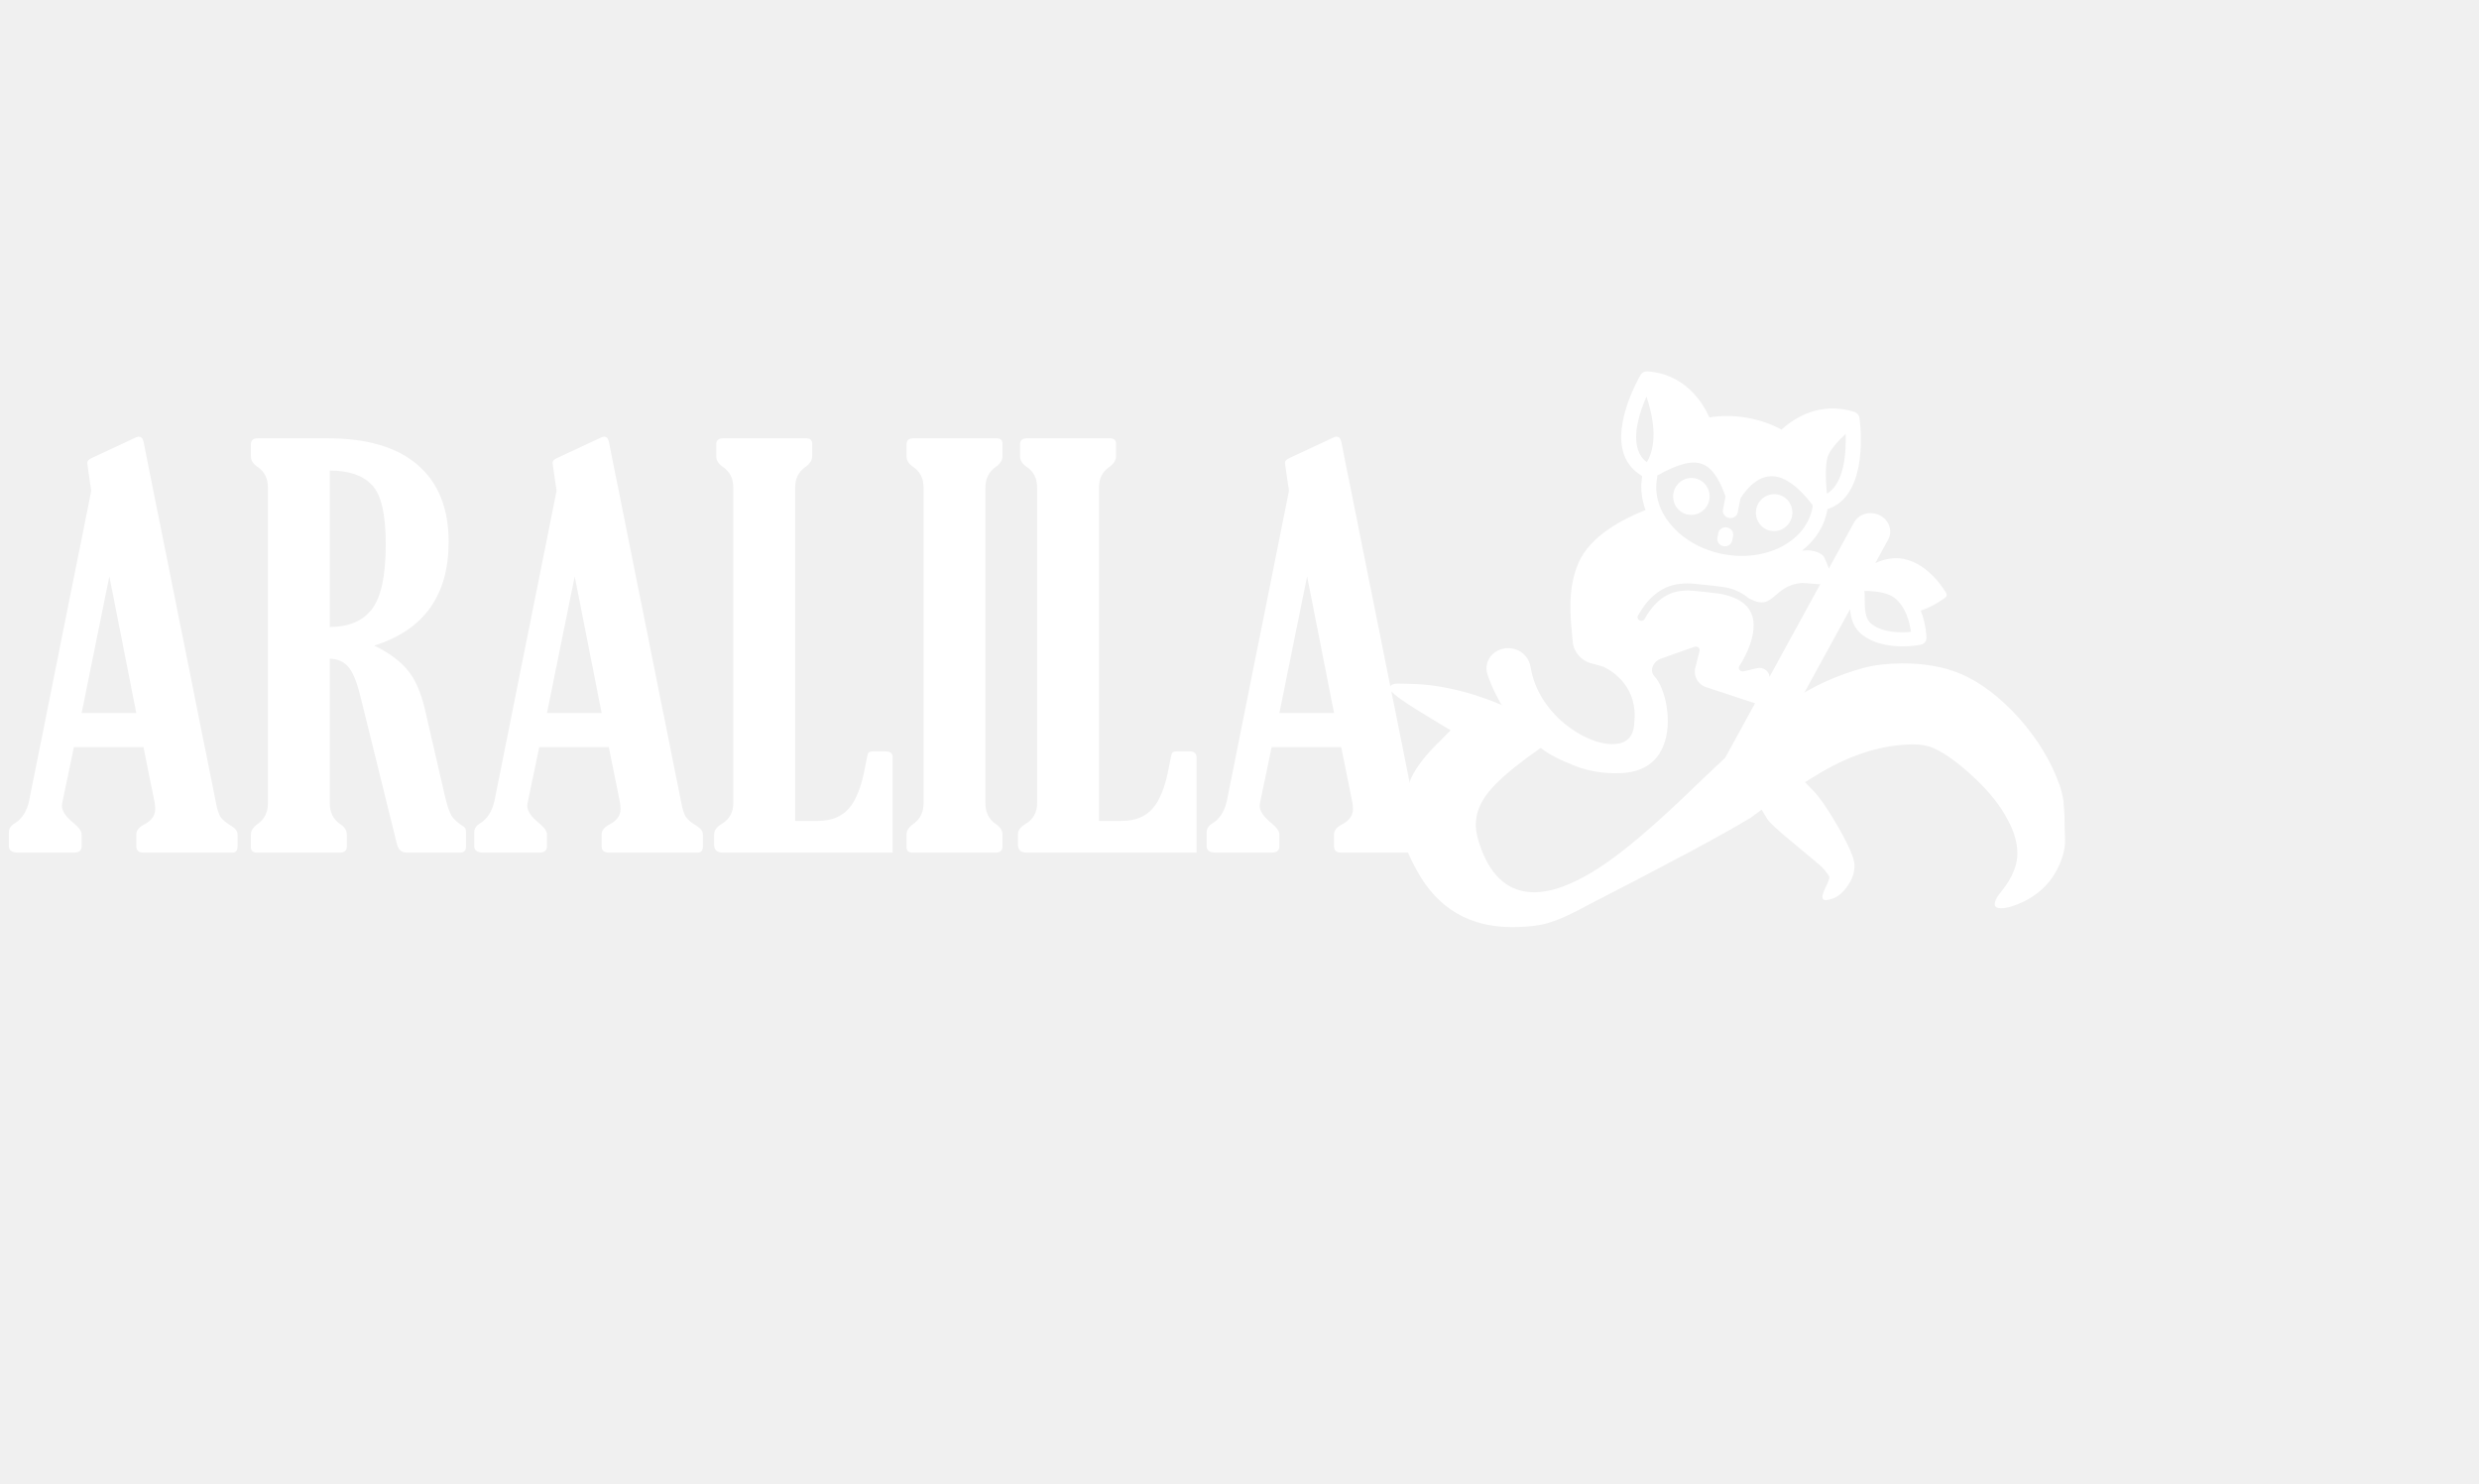
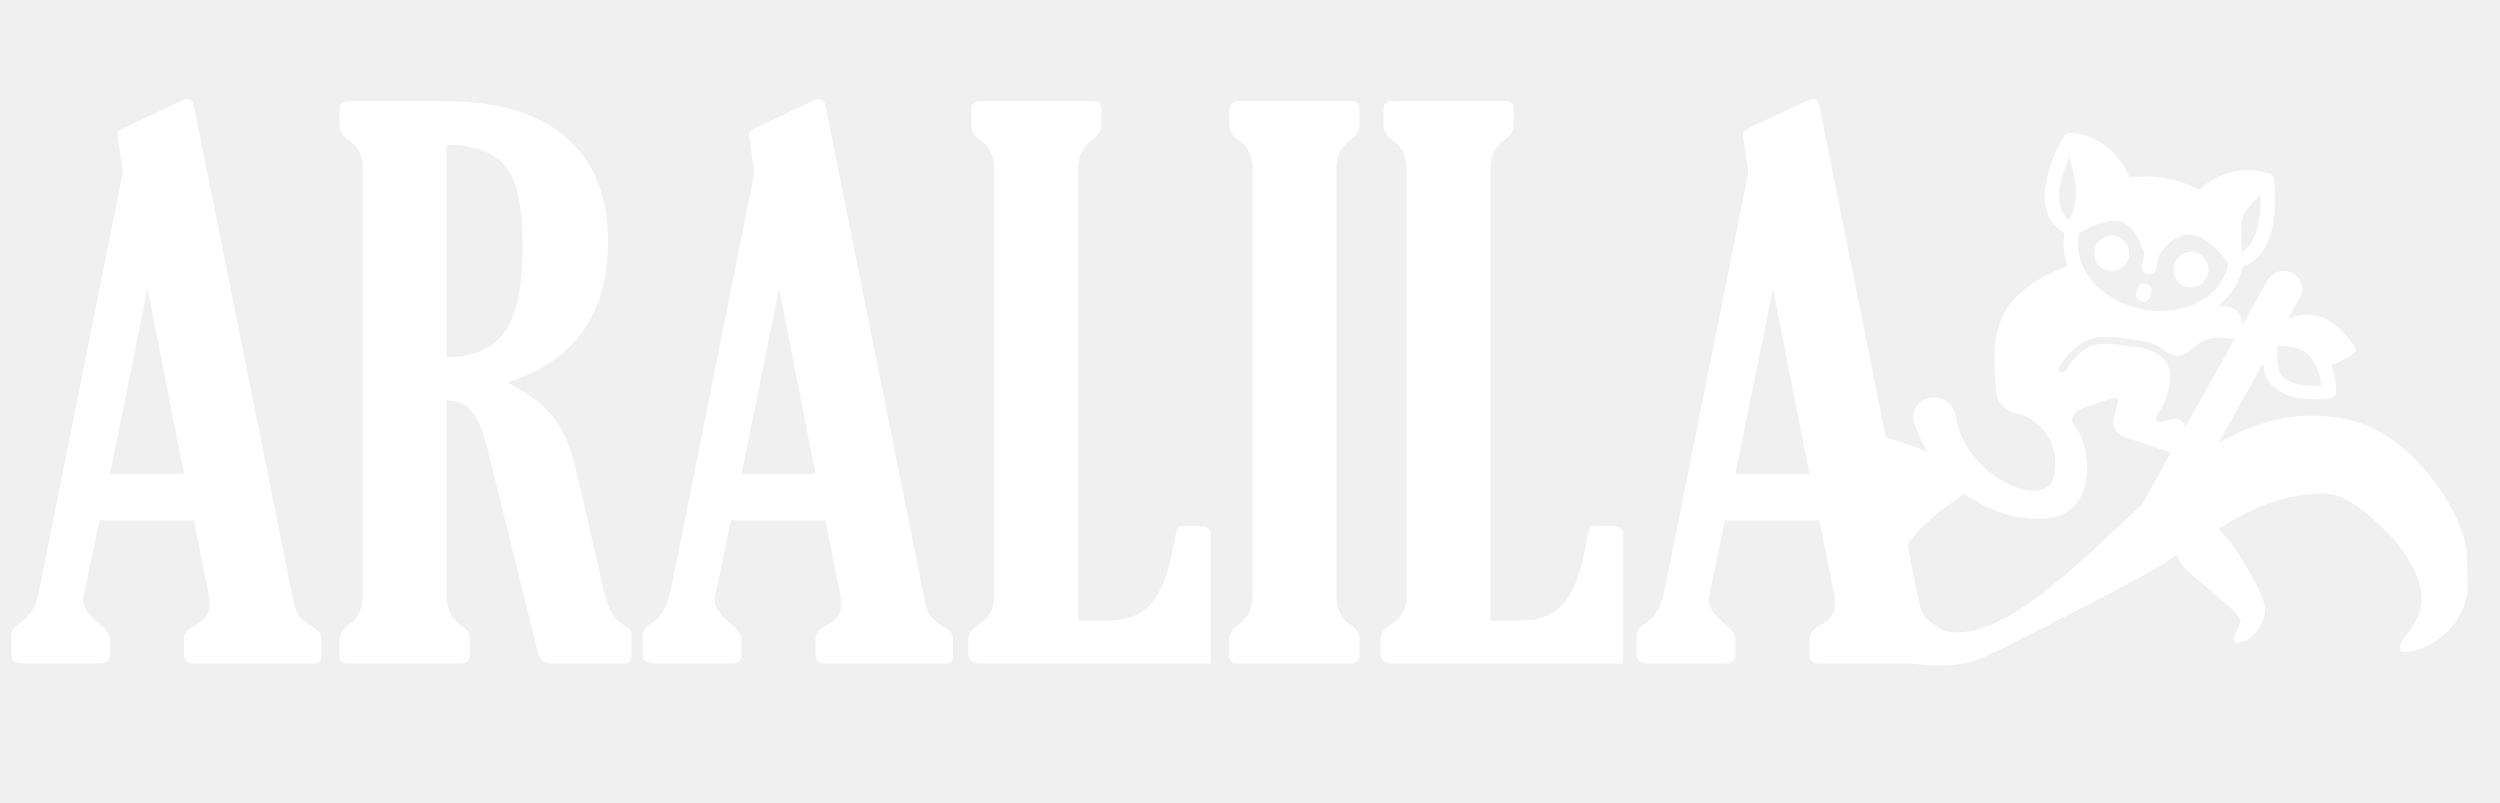
- <svg xmlns="http://www.w3.org/2000/svg" width="436" height="261" viewBox="0 0 436 261" fill="none">
-   <path d="M16.047 86.344L15.578 83.156C15.422 82.125 15.344 81.547 15.344 81.422C15.344 81.109 15.578 80.844 16.047 80.625L23.969 76.922C24.094 76.859 24.234 76.828 24.391 76.828C24.828 76.828 25.109 77.109 25.234 77.672L37.984 141.234C38.203 142.391 38.469 143.219 38.781 143.719C39.125 144.219 39.766 144.75 40.703 145.312C41.422 145.75 41.781 146.25 41.781 146.812V148.875C41.781 149.625 41.484 150 40.891 150H25.234C24.391 150 23.969 149.625 23.969 148.875V146.812C23.969 146.094 24.469 145.484 25.469 144.984C26.688 144.328 27.297 143.438 27.297 142.312C27.297 142 27.266 141.641 27.203 141.234L25.234 131.438H13L11.031 140.859C10.938 141.266 10.891 141.562 10.891 141.75C10.891 142.688 11.594 143.719 13 144.844C13.906 145.594 14.359 146.25 14.359 146.812V148.875C14.359 149.625 13.906 150 13 150H3.203C2.109 150 1.562 149.625 1.562 148.875V146.438C1.562 145.781 1.906 145.25 2.594 144.844C3.875 144.062 4.719 142.734 5.125 140.859L16.047 86.344ZM19.234 101.391L14.359 125.438H23.969L19.234 101.391ZM58 115.875V141.281C58 142.906 58.594 144.125 59.781 144.938C60.594 145.469 61 146.094 61 146.812V148.922C61 149.641 60.594 150 59.781 150H45.156C44.469 150 44.125 149.672 44.125 149.016V146.812C44.125 146.125 44.531 145.5 45.344 144.938C46.531 144.094 47.125 142.875 47.125 141.281V85.781C47.125 84.188 46.531 82.984 45.344 82.172C44.531 81.641 44.125 81 44.125 80.25V78.188C44.125 77.469 44.531 77.109 45.344 77.109H57.625C64.562 77.109 69.844 78.672 73.469 81.797C77.094 84.922 78.906 89.438 78.906 95.344C78.906 104.75 74.547 110.828 65.828 113.578C68.391 114.828 70.328 116.25 71.641 117.844C72.984 119.406 74.016 121.719 74.734 124.781L78.156 139.641C78.594 141.547 79.016 142.844 79.422 143.531C79.859 144.188 80.562 144.812 81.531 145.406C81.812 145.594 81.953 145.891 81.953 146.297V148.969C81.953 149.656 81.609 150 80.922 150H71.547C70.641 150 70.062 149.5 69.812 148.5L63.438 122.719C62.75 119.875 61.984 118.031 61.141 117.188C60.328 116.344 59.281 115.906 58 115.875ZM58 82.781V110.297C61.375 110.297 63.859 109.234 65.453 107.109C67.047 104.984 67.844 101.203 67.844 95.766C67.844 90.453 67.031 86.969 65.406 85.312C63.812 83.625 61.344 82.781 58 82.781ZM97.891 86.344L97.422 83.156C97.266 82.125 97.188 81.547 97.188 81.422C97.188 81.109 97.422 80.844 97.891 80.625L105.812 76.922C105.938 76.859 106.078 76.828 106.234 76.828C106.672 76.828 106.953 77.109 107.078 77.672L119.828 141.234C120.047 142.391 120.312 143.219 120.625 143.719C120.969 144.219 121.609 144.75 122.547 145.312C123.266 145.75 123.625 146.25 123.625 146.812V148.875C123.625 149.625 123.328 150 122.734 150H107.078C106.234 150 105.812 149.625 105.812 148.875V146.812C105.812 146.094 106.312 145.484 107.312 144.984C108.531 144.328 109.141 143.438 109.141 142.312C109.141 142 109.109 141.641 109.047 141.234L107.078 131.438H94.844L92.875 140.859C92.781 141.266 92.734 141.562 92.734 141.75C92.734 142.688 93.438 143.719 94.844 144.844C95.75 145.594 96.203 146.25 96.203 146.812V148.875C96.203 149.625 95.75 150 94.844 150H85.047C83.953 150 83.406 149.625 83.406 148.875V146.438C83.406 145.781 83.75 145.25 84.438 144.844C85.719 144.062 86.562 142.734 86.969 140.859L97.891 86.344ZM101.078 101.391L96.203 125.438H105.812L101.078 101.391ZM128.969 141.281V85.781C128.969 84.188 128.375 82.984 127.188 82.172C126.375 81.641 125.969 81 125.969 80.25V78.188C125.969 77.469 126.375 77.109 127.188 77.109H141.812C142.5 77.109 142.844 77.438 142.844 78.094V80.25C142.844 80.969 142.438 81.609 141.625 82.172C140.438 83.016 139.844 84.219 139.844 85.781V144.422H143.828C146.172 144.422 147.984 143.703 149.266 142.266C150.578 140.797 151.547 138.312 152.172 134.812C152.422 133.469 152.594 132.703 152.688 132.516C152.812 132.297 153.094 132.188 153.531 132.188H155.734C156.578 132.188 157 132.531 157 133.219V150H127.141C126.109 150 125.594 149.531 125.594 148.594V146.812C125.594 146.094 126.047 145.469 126.953 144.938C128.297 144.125 128.969 142.906 128.969 141.281ZM173.312 141.281C173.312 142.906 173.906 144.125 175.094 144.938C175.906 145.469 176.312 146.094 176.312 146.812V148.922C176.312 149.641 175.906 150 175.094 150H160.469C159.781 150 159.438 149.672 159.438 149.016V146.812C159.438 146.125 159.844 145.5 160.656 144.938C161.844 144.094 162.438 142.875 162.438 141.281V85.781C162.438 84.188 161.844 82.984 160.656 82.172C159.844 81.641 159.438 81 159.438 80.25V78.188C159.438 77.469 159.844 77.109 160.656 77.109H175.281C175.969 77.109 176.312 77.438 176.312 78.094V80.25C176.312 80.969 175.906 81.609 175.094 82.172C173.906 83.016 173.312 84.219 173.312 85.781V141.281ZM182.406 141.281V85.781C182.406 84.188 181.812 82.984 180.625 82.172C179.812 81.641 179.406 81 179.406 80.25V78.188C179.406 77.469 179.812 77.109 180.625 77.109H195.25C195.938 77.109 196.281 77.438 196.281 78.094V80.25C196.281 80.969 195.875 81.609 195.062 82.172C193.875 83.016 193.281 84.219 193.281 85.781V144.422H197.266C199.609 144.422 201.422 143.703 202.703 142.266C204.016 140.797 204.984 138.312 205.609 134.812C205.859 133.469 206.031 132.703 206.125 132.516C206.25 132.297 206.531 132.188 206.969 132.188H209.172C210.016 132.188 210.438 132.531 210.438 133.219V150H180.578C179.547 150 179.031 149.531 179.031 148.594V146.812C179.031 146.094 179.484 145.469 180.391 144.938C181.734 144.125 182.406 142.906 182.406 141.281ZM226.703 86.344L226.234 83.156C226.078 82.125 226 81.547 226 81.422C226 81.109 226.234 80.844 226.703 80.625L234.625 76.922C234.75 76.859 234.891 76.828 235.047 76.828C235.484 76.828 235.766 77.109 235.891 77.672L248.641 141.234C248.859 142.391 249.125 143.219 249.438 143.719C249.781 144.219 250.422 144.75 251.359 145.312C252.078 145.75 252.438 146.25 252.438 146.812V148.875C252.438 149.625 252.141 150 251.547 150H235.891C235.047 150 234.625 149.625 234.625 148.875V146.812C234.625 146.094 235.125 145.484 236.125 144.984C237.344 144.328 237.953 143.438 237.953 142.312C237.953 142 237.922 141.641 237.859 141.234L235.891 131.438H223.656L221.688 140.859C221.594 141.266 221.547 141.562 221.547 141.75C221.547 142.688 222.25 143.719 223.656 144.844C224.562 145.594 225.016 146.25 225.016 146.812V148.875C225.016 149.625 224.562 150 223.656 150H213.859C212.766 150 212.219 149.625 212.219 148.875V146.438C212.219 145.781 212.562 145.25 213.25 144.844C214.531 144.062 215.375 142.734 215.781 140.859L226.703 86.344ZM229.891 101.391L225.016 125.438H234.625L229.891 101.391Z" fill="white" />
-   <mask id="mask0_2681_93" style="mask-type:luminance" maskUnits="userSpaceOnUse" x="258" y="61" width="91" height="86">
-     <path d="M272.152 61.341L348.111 76.228L334.345 146.47L258.386 131.584L272.152 61.341Z" fill="white" />
+ <svg xmlns="http://www.w3.org/2000/svg" width="324" height="104" viewBox="0 0 324 104" fill="none">
+   <path d="M15.934 22.344L15.465 19.156C15.309 18.125 15.231 17.547 15.231 17.422C15.231 17.109 15.465 16.844 15.934 16.625L23.856 12.922C23.981 12.859 24.122 12.828 24.278 12.828C24.715 12.828 24.997 13.109 25.122 13.672L37.872 77.234C38.09 78.391 38.356 79.219 38.669 79.719C39.012 80.219 39.653 80.75 40.59 81.312C41.309 81.75 41.669 82.25 41.669 82.812V84.875C41.669 85.625 41.372 86 40.778 86H25.122C24.278 86 23.856 85.625 23.856 84.875V82.812C23.856 82.094 24.356 81.484 25.356 80.984C26.575 80.328 27.184 79.438 27.184 78.312C27.184 78 27.153 77.641 27.09 77.234L25.122 67.438H12.887L10.918 76.859C10.825 77.266 10.778 77.562 10.778 77.75C10.778 78.688 11.481 79.719 12.887 80.844C13.793 81.594 14.247 82.25 14.247 82.812V84.875C14.247 85.625 13.793 86 12.887 86H3.09C1.997 86 1.45 85.625 1.45 84.875V82.438C1.45 81.781 1.793 81.25 2.481 80.844C3.762 80.062 4.606 78.734 5.012 76.859L15.934 22.344ZM19.122 37.391L14.247 61.438H23.856L19.122 37.391ZM57.887 51.875V77.281C57.887 78.906 58.481 80.125 59.669 80.938C60.481 81.469 60.887 82.094 60.887 82.812V84.922C60.887 85.641 60.481 86 59.669 86H45.044C44.356 86 44.012 85.672 44.012 85.016V82.812C44.012 82.125 44.419 81.5 45.231 80.938C46.419 80.094 47.012 78.875 47.012 77.281V21.781C47.012 20.188 46.419 18.984 45.231 18.172C44.419 17.641 44.012 17 44.012 16.25V14.188C44.012 13.469 44.419 13.109 45.231 13.109H57.512C64.45 13.109 69.731 14.672 73.356 17.797C76.981 20.922 78.793 25.438 78.793 31.344C78.793 40.75 74.434 46.828 65.715 49.578C68.278 50.828 70.215 52.25 71.528 53.844C72.872 55.406 73.903 57.719 74.622 60.781L78.043 75.641C78.481 77.547 78.903 78.844 79.309 79.531C79.747 80.188 80.45 80.812 81.418 81.406C81.7 81.594 81.84 81.891 81.84 82.297V84.969C81.84 85.656 81.497 86 80.809 86H71.434C70.528 86 69.95 85.5 69.7 84.5L63.325 58.719C62.637 55.875 61.872 54.031 61.028 53.188C60.215 52.344 59.169 51.906 57.887 51.875ZM57.887 18.781V46.297C61.262 46.297 63.747 45.234 65.34 43.109C66.934 40.984 67.731 37.203 67.731 31.766C67.731 26.453 66.918 22.969 65.293 21.312C63.7 19.625 61.231 18.781 57.887 18.781ZM97.778 22.344L97.309 19.156C97.153 18.125 97.075 17.547 97.075 17.422C97.075 17.109 97.309 16.844 97.778 16.625L105.7 12.922C105.825 12.859 105.965 12.828 106.122 12.828C106.559 12.828 106.84 13.109 106.965 13.672L119.715 77.234C119.934 78.391 120.2 79.219 120.512 79.719C120.856 80.219 121.497 80.75 122.434 81.312C123.153 81.75 123.512 82.25 123.512 82.812V84.875C123.512 85.625 123.215 86 122.622 86H106.965C106.122 86 105.7 85.625 105.7 84.875V82.812C105.7 82.094 106.2 81.484 107.2 80.984C108.418 80.328 109.028 79.438 109.028 78.312C109.028 78 108.997 77.641 108.934 77.234L106.965 67.438H94.731L92.762 76.859C92.668 77.266 92.622 77.562 92.622 77.75C92.622 78.688 93.325 79.719 94.731 80.844C95.637 81.594 96.09 82.25 96.09 82.812V84.875C96.09 85.625 95.637 86 94.731 86H84.934C83.84 86 83.293 85.625 83.293 84.875V82.438C83.293 81.781 83.637 81.25 84.325 80.844C85.606 80.062 86.45 78.734 86.856 76.859L97.778 22.344ZM100.965 37.391L96.09 61.438H105.7L100.965 37.391ZM128.856 77.281V21.781C128.856 20.188 128.262 18.984 127.075 18.172C126.262 17.641 125.856 17 125.856 16.25V14.188C125.856 13.469 126.262 13.109 127.075 13.109H141.7C142.387 13.109 142.731 13.438 142.731 14.094V16.25C142.731 16.969 142.325 17.609 141.512 18.172C140.325 19.016 139.731 20.219 139.731 21.781V80.422H143.715C146.059 80.422 147.872 79.703 149.153 78.266C150.465 76.797 151.434 74.312 152.059 70.812C152.309 69.469 152.481 68.703 152.575 68.516C152.7 68.297 152.981 68.188 153.418 68.188H155.622C156.465 68.188 156.887 68.531 156.887 69.219V86H127.028C125.997 86 125.481 85.531 125.481 84.594V82.812C125.481 82.094 125.934 81.469 126.84 80.938C128.184 80.125 128.856 78.906 128.856 77.281ZM173.2 77.281C173.2 78.906 173.793 80.125 174.981 80.938C175.793 81.469 176.2 82.094 176.2 82.812V84.922C176.2 85.641 175.793 86 174.981 86H160.356C159.668 86 159.325 85.672 159.325 85.016V82.812C159.325 82.125 159.731 81.5 160.543 80.938C161.731 80.094 162.325 78.875 162.325 77.281V21.781C162.325 20.188 161.731 18.984 160.543 18.172C159.731 17.641 159.325 17 159.325 16.25V14.188C159.325 13.469 159.731 13.109 160.543 13.109H175.168C175.856 13.109 176.2 13.438 176.2 14.094V16.25C176.2 16.969 175.793 17.609 174.981 18.172C173.793 19.016 173.2 20.219 173.2 21.781V77.281ZM182.293 77.281V21.781C182.293 20.188 181.7 18.984 180.512 18.172C179.7 17.641 179.293 17 179.293 16.25V14.188C179.293 13.469 179.7 13.109 180.512 13.109H195.137C195.825 13.109 196.168 13.438 196.168 14.094V16.25C196.168 16.969 195.762 17.609 194.95 18.172C193.762 19.016 193.168 20.219 193.168 21.781V80.422H197.153C199.497 80.422 201.309 79.703 202.59 78.266C203.903 76.797 204.872 74.312 205.497 70.812C205.747 69.469 205.918 68.703 206.012 68.516C206.137 68.297 206.418 68.188 206.856 68.188H209.059C209.903 68.188 210.325 68.531 210.325 69.219V86H180.465C179.434 86 178.918 85.531 178.918 84.594V82.812C178.918 82.094 179.372 81.469 180.278 80.938C181.622 80.125 182.293 78.906 182.293 77.281ZM226.59 22.344L226.122 19.156C225.965 18.125 225.887 17.547 225.887 17.422C225.887 17.109 226.122 16.844 226.59 16.625L234.512 12.922C234.637 12.859 234.778 12.828 234.934 12.828C235.372 12.828 235.653 13.109 235.778 13.672L248.528 77.234C248.747 78.391 249.012 79.219 249.325 79.719C249.668 80.219 250.309 80.75 251.247 81.312C251.965 81.75 252.325 82.25 252.325 82.812V84.875C252.325 85.625 252.028 86 251.434 86H235.778C234.934 86 234.512 85.625 234.512 84.875V82.812C234.512 82.094 235.012 81.484 236.012 80.984C237.231 80.328 237.84 79.438 237.84 78.312C237.84 78 237.809 77.641 237.747 77.234L235.778 67.438H223.543L221.575 76.859C221.481 77.266 221.434 77.562 221.434 77.75C221.434 78.688 222.137 79.719 223.543 80.844C224.45 81.594 224.903 82.25 224.903 82.812V84.875C224.903 85.625 224.45 86 223.543 86H213.747C212.653 86 212.106 85.625 212.106 84.875V82.438C212.106 81.781 212.45 81.25 213.137 80.844C214.418 80.062 215.262 78.734 215.668 76.859L226.59 22.344ZM229.778 37.391L224.903 61.438H234.512L229.778 37.391Z" fill="white" />
+   <mask id="mask0_2703_91" style="mask-type:luminance" maskUnits="userSpaceOnUse" x="245" y="14" width="65" height="61">
+     <path d="M255.917 14.255L309.6 25.305L299.382 74.948L245.699 63.899L255.917 14.255Z" fill="white" />
  </mask>
-   <g mask="url(#mask0_2681_93)">
-     <path d="M266.366 127.262C268.587 129.994 271.68 132.646 275.91 134.274C278.611 135.543 281.632 136.14 284.971 136.022C288.659 135.894 291.173 134.358 292.447 131.455C294.343 127.138 292.885 121.001 290.974 118.971C290.595 118.567 290.46 118.04 290.597 117.493C290.77 116.786 291.389 116.133 292.132 115.869L298.031 113.785C298.259 113.702 298.519 113.748 298.707 113.906C298.893 114.061 298.976 114.3 298.917 114.523L298.164 117.477C297.775 119.005 298.722 120.564 300.273 120.956L308.67 123.732L308.066 124.831L303.532 133.116C302.693 134.651 303.358 136.571 305.013 137.4C305.308 137.546 305.618 137.651 305.935 137.713C306.479 137.82 307.043 137.8 307.584 137.646C308.438 137.404 309.134 136.862 309.539 136.118L325.388 107.172C325.518 108.783 325.967 110.519 327.594 111.733C328.822 112.655 330.252 113.17 331.645 113.443C334.734 114.048 337.648 113.457 337.822 113.419C338.414 113.295 338.829 112.803 338.822 112.229C338.82 112.078 338.771 109.825 337.817 107.425C340.258 106.606 342.037 105.202 342.152 105.108C342.382 104.926 342.443 104.617 342.299 104.358C342.183 104.15 339.389 99.225 334.783 98.322C333.102 97.993 331.381 98.355 329.825 99.064L332.086 94.932C332.927 93.4 332.26 91.477 330.605 90.65C329.802 90.249 328.891 90.161 328.034 90.402C327.18 90.644 326.486 91.187 326.079 91.93L322.461 98.539L321.624 100.065C321.602 99.872 321.548 99.676 321.452 99.48L320.914 98.201C320.474 97.127 318.624 96.75 317.512 96.832L316.924 96.872C317.424 96.482 317.889 96.064 318.318 95.616C319.844 94.028 320.917 92.099 321.346 89.912C321.368 89.8 321.387 89.688 321.406 89.577C321.436 89.567 321.461 89.551 321.491 89.54C321.917 89.396 322.319 89.224 322.687 89.015C322.715 88.999 322.738 88.981 322.766 88.965C323.143 88.744 323.491 88.496 323.809 88.219C324.162 87.904 324.458 87.586 324.729 87.246C325.001 86.9 325.239 86.535 325.455 86.156C325.695 85.734 325.878 85.344 326.041 84.944C326.055 84.914 326.068 84.884 326.081 84.854C326.239 84.459 326.377 84.056 326.498 83.645C326.511 83.604 326.523 83.564 326.534 83.525C326.651 83.118 326.749 82.704 326.835 82.291C326.844 82.244 326.854 82.197 326.865 82.151C326.946 81.739 327.012 81.326 327.067 80.919C327.074 80.869 327.079 80.819 327.086 80.769C327.139 80.361 327.178 79.957 327.208 79.561C327.213 79.511 327.215 79.462 327.22 79.412C327.248 79.018 327.266 78.633 327.275 78.258C327.277 78.21 327.279 78.161 327.278 78.115C327.286 77.742 327.289 77.382 327.284 77.04C327.283 76.997 327.283 76.956 327.282 76.913C327.276 76.573 327.266 76.246 327.25 75.943C327.25 75.908 327.248 75.877 327.247 75.844C327.232 75.541 327.213 75.259 327.193 75.004C327.19 74.98 327.189 74.959 327.186 74.935C327.166 74.682 327.146 74.455 327.127 74.261C327.101 74.026 327.083 73.864 327.066 73.745C327.05 73.609 327.039 73.525 327.033 73.492C327.017 73.375 326.981 73.265 326.932 73.16C326.918 73.127 326.893 73.102 326.877 73.071C326.836 73 326.797 72.932 326.744 72.87C326.716 72.837 326.681 72.814 326.65 72.782C326.597 72.732 326.543 72.68 326.481 72.637C326.442 72.609 326.396 72.59 326.353 72.568C326.299 72.539 326.251 72.504 326.193 72.483C320.163 70.537 315.571 73.554 313.32 75.574C309.544 73.523 304.88 72.739 300.65 73.436C299.333 70.555 296.207 65.797 289.776 65.337C289.675 65.331 289.603 65.345 289.532 65.352C289.486 65.357 289.439 65.352 289.395 65.362C289.33 65.375 289.27 65.403 289.208 65.426C289.158 65.444 289.106 65.454 289.058 65.48C289.001 65.508 288.952 65.552 288.898 65.588C288.857 65.619 288.81 65.643 288.771 65.677C288.685 65.758 288.61 65.848 288.55 65.95C288.349 66.29 283.662 74.325 285.605 79.923C285.76 80.367 285.955 80.782 286.182 81.172C286.258 81.304 286.355 81.42 286.44 81.546C286.606 81.793 286.775 82.035 286.971 82.257C287.093 82.395 287.228 82.517 287.362 82.645C287.555 82.829 287.754 83.012 287.973 83.178C288.131 83.298 288.298 83.41 288.468 83.52C288.588 83.597 288.692 83.689 288.82 83.761C288.766 84.057 288.746 84.351 288.721 84.646C288.706 84.796 288.676 84.948 288.669 85.098C288.654 85.393 288.669 85.686 288.678 85.981C288.681 86.132 288.671 86.286 288.683 86.44C288.703 86.73 288.751 87.018 288.794 87.308C288.817 87.459 288.827 87.612 288.854 87.763C288.902 88.015 288.976 88.259 289.039 88.509C289.045 88.531 289.051 88.553 289.056 88.575C289.099 88.737 289.129 88.903 289.179 89.064C289.25 89.289 289.342 89.505 289.426 89.726C285.442 91.291 279.726 94.26 277.654 98.951C275.72 103.331 276.154 108.012 276.5 111.774L276.601 112.872C276.758 114.725 278.13 116.277 280.013 116.742C280.721 116.915 281.426 117.114 282.121 117.345C284.279 118.466 285.58 119.906 286.366 121.323C287.841 123.983 287.484 126.554 287.456 126.734C287.447 126.795 287.44 126.854 287.44 126.917C287.422 129.464 286.215 130.808 283.849 130.909C278.851 131.122 270.506 125.539 269.207 117.393C268.965 115.883 267.933 114.669 266.516 114.227C265.1 113.775 263.587 114.101 262.56 115.051C261.538 115.997 261.179 117.395 261.623 118.701C262.225 120.467 263.649 123.914 266.366 127.262ZM333.129 105.135C335.229 106.704 335.888 109.606 336.092 111.157C334.446 111.323 331.304 111.386 329.204 109.814C327.977 108.897 327.971 107.074 327.965 105.466C327.962 104.947 327.962 104.438 327.914 103.964C330.354 103.975 332.104 104.369 333.129 105.135ZM321.434 80.401C321.807 79.2 323.271 77.585 324.611 76.313C324.715 79.579 324.395 85.037 321.309 86.857C321.116 84.832 320.974 81.898 321.434 80.401ZM289.638 81.322C288.919 80.786 288.416 80.09 288.112 79.214C287.112 76.338 288.444 72.347 289.58 69.767C290.61 72.832 291.732 77.855 289.638 81.322ZM291.454 84.054C291.479 83.924 291.482 83.792 291.463 83.663C295.131 81.603 297.587 80.974 299.354 81.625C301.02 82.232 302.369 84.115 303.478 87.349L303.028 89.648C302.896 90.318 303.37 90.973 304.087 91.114C304.804 91.254 305.491 90.826 305.622 90.157L306.098 87.728C306.488 87.061 308.464 83.924 311.397 83.785C313.658 83.672 316.214 85.44 318.817 88.891L318.744 89.439C317.562 95.345 310.51 98.947 302.998 97.474C295.471 95.999 290.292 89.979 291.454 84.054ZM289.245 108.901C289.08 109.201 288.682 109.312 288.358 109.146C288.035 108.98 287.907 108.604 288.075 108.307C291.599 101.984 296.158 102.466 299.211 102.832L300.433 102.962C301.165 103.013 301.856 103.095 302.502 103.203L302.962 103.258C304.636 103.456 306.245 104.143 307.51 105.209C307.531 105.227 307.55 105.243 307.572 105.261C310.104 106.583 310.925 105.883 312.272 104.727C313.314 103.834 314.607 102.725 316.954 102.55L319.931 102.785C320.013 102.785 320.082 102.764 320.154 102.75L319.479 103.984L312.021 117.61L311.215 119.081C311.193 118.596 310.947 118.148 310.533 117.848C310.108 117.539 309.573 117.432 309.065 117.549L306.646 118.105C306.38 118.164 306.103 118.066 305.945 117.858C305.782 117.647 305.771 117.371 305.917 117.158C305.956 117.1 309.889 111.299 307.83 107.525C307.565 107.038 307.207 106.603 306.759 106.22C305.729 105.351 304.269 104.772 302.352 104.429L300.341 104.195C299.978 104.168 299.584 104.121 299.165 104.072C299.138 104.069 299.112 104.066 299.085 104.06L297.89 103.935C295.214 103.718 291.947 104.059 289.245 108.901Z" fill="white" />
+   <g mask="url(#mask0_2703_91)">
+     <path d="M251.378 60.892C252.932 62.841 255.104 64.739 258.088 65.921C259.992 66.837 262.127 67.28 264.492 67.219C267.104 67.153 268.895 66.082 269.816 64.035C271.188 60.991 270.196 56.636 268.857 55.187C268.592 54.898 268.499 54.524 268.6 54.137C268.727 53.638 269.17 53.179 269.698 52.998L273.888 51.562C274.05 51.504 274.234 51.539 274.366 51.652C274.497 51.763 274.554 51.933 274.511 52.09L273.958 54.176C273.672 55.256 274.332 56.366 275.428 56.654L281.355 58.676L280.92 59.45L277.654 65.286C277.05 66.367 277.507 67.731 278.674 68.329C278.882 68.434 279.101 68.511 279.324 68.557C279.709 68.636 280.109 68.626 280.492 68.52C281.099 68.355 281.595 67.976 281.887 67.452L293.303 47.062C293.384 48.204 293.69 49.436 294.834 50.307C295.698 50.968 296.707 51.342 297.692 51.545C299.874 51.994 301.942 51.595 302.065 51.569C302.485 51.486 302.782 51.139 302.781 50.734C302.78 50.626 302.761 49.031 302.102 47.325C303.835 46.762 305.105 45.779 305.187 45.714C305.351 45.586 305.396 45.368 305.296 45.184C305.215 45.035 303.27 41.529 300.014 40.859C298.827 40.615 297.605 40.86 296.499 41.351L298.128 38.441C298.733 37.362 298.274 35.996 297.108 35.399C296.542 35.11 295.897 35.041 295.289 35.206C294.683 35.372 294.188 35.752 293.894 36.275L291.288 40.93L290.686 42.005C290.671 41.869 290.635 41.729 290.568 41.59L290.195 40.68C289.891 39.917 288.583 39.638 287.796 39.688L287.379 39.713C287.736 39.44 288.068 39.148 288.375 38.833C289.466 37.718 290.238 36.36 290.556 34.815C290.573 34.735 290.587 34.656 290.602 34.578C290.622 34.571 290.641 34.56 290.662 34.552C290.965 34.453 291.251 34.334 291.512 34.188C291.532 34.177 291.549 34.164 291.569 34.154C291.837 33.999 292.085 33.826 292.312 33.632C292.564 33.412 292.776 33.188 292.97 32.95C293.165 32.706 293.336 32.449 293.491 32.183C293.664 31.885 293.796 31.611 293.915 31.328C293.924 31.307 293.934 31.286 293.944 31.265C294.057 30.987 294.158 30.702 294.246 30.412C294.256 30.383 294.265 30.355 294.273 30.327C294.358 30.039 294.431 29.747 294.494 29.455C294.501 29.422 294.508 29.389 294.517 29.356C294.577 29.065 294.626 28.773 294.668 28.485C294.673 28.45 294.677 28.414 294.682 28.379C294.722 28.091 294.753 27.805 294.777 27.525C294.781 27.489 294.783 27.455 294.786 27.419C294.808 27.14 294.824 26.868 294.833 26.603C294.834 26.568 294.836 26.534 294.836 26.501C294.844 26.237 294.849 25.983 294.848 25.74C294.847 25.71 294.848 25.68 294.847 25.651C294.845 25.41 294.84 25.178 294.831 24.963C294.831 24.938 294.83 24.917 294.829 24.893C294.821 24.679 294.809 24.479 294.796 24.298C294.795 24.281 294.794 24.266 294.792 24.249C294.78 24.07 294.767 23.909 294.755 23.771C294.738 23.605 294.726 23.49 294.715 23.405C294.705 23.309 294.698 23.25 294.694 23.226C294.683 23.143 294.658 23.066 294.624 22.991C294.615 22.968 294.597 22.949 294.586 22.927C294.557 22.877 294.53 22.828 294.493 22.784C294.474 22.76 294.449 22.744 294.427 22.721C294.39 22.686 294.352 22.648 294.309 22.618C294.281 22.597 294.248 22.584 294.218 22.568C294.18 22.547 294.146 22.521 294.105 22.506C289.849 21.088 286.577 23.193 284.97 24.609C282.31 23.131 279.013 22.545 276.013 23.009C275.1 20.961 272.918 17.572 268.368 17.203C268.297 17.198 268.245 17.207 268.195 17.211C268.163 17.215 268.13 17.211 268.098 17.218C268.052 17.227 268.01 17.246 267.966 17.261C267.93 17.274 267.893 17.281 267.859 17.299C267.818 17.318 267.783 17.349 267.745 17.374C267.715 17.396 267.682 17.413 267.654 17.436C267.593 17.493 267.539 17.556 267.496 17.628C267.352 17.867 263.979 23.526 265.317 27.502C265.424 27.817 265.559 28.113 265.717 28.391C265.771 28.484 265.838 28.567 265.897 28.657C266.013 28.833 266.131 29.005 266.268 29.164C266.354 29.262 266.449 29.349 266.543 29.441C266.679 29.573 266.818 29.704 266.972 29.823C267.083 29.909 267.201 29.989 267.32 30.068C267.404 30.123 267.477 30.189 267.567 30.241C267.528 30.451 267.512 30.658 267.492 30.867C267.48 30.973 267.458 31.081 267.452 31.187C267.439 31.395 267.448 31.603 267.452 31.812C267.453 31.919 267.445 32.028 267.453 32.137C267.465 32.343 267.497 32.547 267.526 32.752C267.541 32.859 267.547 32.968 267.565 33.075C267.597 33.254 267.648 33.427 267.691 33.604C267.695 33.62 267.699 33.636 267.703 33.651C267.732 33.766 267.752 33.884 267.787 33.998C267.835 34.158 267.899 34.312 267.957 34.469C265.125 35.55 261.058 37.614 259.559 40.922C258.161 44.01 258.437 47.327 258.657 49.993L258.721 50.772C258.82 52.085 259.78 53.193 261.111 53.534C261.611 53.662 262.109 53.807 262.599 53.976C264.12 54.784 265.031 55.812 265.578 56.82C266.605 58.714 266.335 60.532 266.314 60.66C266.307 60.703 266.302 60.744 266.302 60.789C266.271 62.592 265.408 63.535 263.732 63.591C260.191 63.709 254.32 59.7 253.455 53.923C253.294 52.852 252.571 51.986 251.571 51.663C250.572 51.334 249.498 51.555 248.764 52.22C248.034 52.883 247.771 53.871 248.077 54.798C248.491 56.053 249.476 58.503 251.378 60.892ZM298.798 45.672C300.274 46.797 300.721 48.857 300.855 49.956C299.689 50.062 297.464 50.086 295.987 48.959C295.125 48.302 295.133 47.01 295.139 45.872C295.141 45.505 295.144 45.144 295.113 44.808C296.84 44.832 298.077 45.123 298.798 45.672ZM290.683 28.081C290.955 27.233 292.002 26.099 292.959 25.208C293.012 27.521 292.748 31.383 290.551 32.651C290.428 31.216 290.347 29.138 290.683 28.081ZM268.164 28.52C267.658 28.136 267.306 27.639 267.097 27.017C266.408 24.974 267.378 22.157 268.2 20.337C268.909 22.515 269.669 26.079 268.164 28.52ZM269.43 30.466C269.449 30.374 269.453 30.281 269.44 30.189C272.05 28.756 273.794 28.326 275.041 28.799C276.216 29.241 277.159 30.582 277.922 32.88L277.588 34.505C277.491 34.978 277.822 35.446 278.329 35.55C278.835 35.654 279.324 35.356 279.422 34.883L279.775 33.166C280.055 32.696 281.476 30.488 283.553 30.41C285.155 30.345 286.953 31.614 288.773 34.075L288.718 34.462C287.841 38.636 282.823 41.139 277.514 40.046C272.195 38.951 268.568 34.654 269.43 30.466ZM267.7 48.045C267.581 48.256 267.299 48.332 267.071 48.212C266.843 48.093 266.755 47.825 266.876 47.616C269.414 43.163 272.638 43.535 274.798 43.814L275.662 43.915C276.18 43.955 276.669 44.018 277.125 44.099L277.451 44.141C278.635 44.292 279.769 44.79 280.657 45.553C280.672 45.566 280.686 45.577 280.701 45.59C282.485 46.543 283.071 46.053 284.033 45.244C284.776 44.618 285.699 43.842 287.362 43.734L289.468 43.92C289.527 43.92 289.575 43.906 289.627 43.897L289.14 44.766L283.768 54.364L283.188 55.4C283.175 55.056 283.004 54.737 282.713 54.522C282.414 54.301 282.037 54.221 281.676 54.301L279.959 54.678C279.771 54.718 279.575 54.647 279.464 54.498C279.35 54.348 279.345 54.152 279.45 54.002C279.478 53.962 282.301 49.881 280.869 47.195C280.684 46.848 280.433 46.538 280.119 46.264C279.396 45.641 278.366 45.222 277.011 44.966L275.588 44.787C275.331 44.765 275.053 44.729 274.757 44.692C274.738 44.689 274.719 44.687 274.7 44.683L273.854 44.587C271.961 44.415 269.646 44.634 267.7 48.045Z" fill="white" />
  </g>
-   <path d="M296.851 90.525C298.587 90.865 300.279 89.712 300.624 87.952C300.969 86.192 299.837 84.487 298.101 84.147C296.365 83.807 294.672 84.959 294.328 86.718C293.983 88.478 295.115 90.185 296.851 90.525Z" fill="white" />
-   <path d="M311.405 93.377C313.141 93.718 314.833 92.564 315.178 90.804C315.523 89.044 314.39 87.34 312.655 86.999C310.919 86.659 309.226 87.811 308.882 89.57C308.537 91.33 309.669 93.037 311.405 93.377Z" fill="white" />
-   <path d="M303.108 96.085C303.825 96.225 304.512 95.797 304.643 95.126L304.813 94.261C304.944 93.592 304.47 92.937 303.753 92.796C303.036 92.656 302.35 93.084 302.218 93.753L302.049 94.617C301.917 95.289 302.392 95.944 303.108 96.085Z" fill="white" />
-   <mask id="mask1_2681_93" style="mask-type:luminance" maskUnits="userSpaceOnUse" x="235" y="98" width="134" height="88">
-     <path d="M248.2 98.9L368.507 122.477L356.061 185.981L235.754 162.403L248.2 98.9Z" fill="white" />
+   <path d="M273.209 35.085C274.436 35.337 275.642 34.532 275.898 33.288C276.154 32.045 275.363 30.83 274.137 30.577C272.91 30.325 271.704 31.129 271.448 32.372C271.192 33.616 271.982 34.832 273.209 35.085Z" fill="white" />
+   <path d="M283.494 37.202C284.721 37.455 285.927 36.649 286.183 35.406C286.439 34.162 285.649 32.947 284.422 32.694C283.195 32.442 281.99 33.246 281.734 34.49C281.478 35.733 282.268 36.95 283.494 37.202Z" fill="white" />
+   <path d="M277.602 39.063C278.109 39.168 278.598 38.869 278.696 38.395L278.821 37.784C278.919 37.311 278.587 36.843 278.081 36.739C277.574 36.635 277.085 36.933 276.988 37.407L276.862 38.017C276.764 38.492 277.096 38.959 277.602 39.063Z" fill="white" />
+   <mask id="mask1_2703_91" style="mask-type:luminance" maskUnits="userSpaceOnUse" x="229" y="40" width="95" height="64">
+     <path d="M238.705 40.688L323.731 58.189L314.493 103.07L229.467 85.569L238.705 40.688Z" fill="white" />
  </mask>
-   <g mask="url(#mask1_2681_93)">
-     <mask id="mask2_2681_93" style="mask-type:luminance" maskUnits="userSpaceOnUse" x="244" y="116" width="121" height="81">
-       <path d="M244.305 117.045L362.183 116.415L364.875 196.348L247 196.979L244.305 117.045Z" fill="white" />
+   <g mask="url(#mask1_2703_91)">
+     <mask id="mask2_2703_91" style="mask-type:luminance" maskUnits="userSpaceOnUse" x="235" y="53" width="86" height="58">
+       <path d="M235.826 53.51L319.294 53.854L320.665 110.469L237.198 110.126L235.826 53.51Z" fill="white" />
    </mask>
-     <g mask="url(#mask2_2681_93)">
-       <mask id="mask3_2681_93" style="mask-type:luminance" maskUnits="userSpaceOnUse" x="244" y="116" width="121" height="81">
-         <path d="M244.305 117.045L362.183 116.415L364.875 196.348L247 196.979L244.305 117.045Z" fill="white" />
+     <g mask="url(#mask2_2703_91)">
+       <mask id="mask3_2703_91" style="mask-type:luminance" maskUnits="userSpaceOnUse" x="235" y="53" width="86" height="58">
+         <path d="M235.826 53.51L319.294 53.854L320.665 110.469L237.198 110.126L235.826 53.51Z" fill="white" />
      </mask>
-       <g mask="url(#mask3_2681_93)">
-         <path d="M327.735 117.504C329.867 116.953 332.108 116.725 334.451 116.712C338.334 116.692 341.794 117.266 344.835 118.547C348.354 120.041 351.79 122.67 355.144 126.379C358.403 130.089 360.76 133.966 362.211 138.062C362.826 139.787 363.186 142.054 363.277 144.755C363.371 147.563 363.158 149.618 362.646 150.971C361.495 154.381 359.285 156.93 356.016 158.57C354.311 159.389 352.966 159.774 351.982 159.778C351.234 159.783 350.853 159.569 350.838 159.136C350.817 158.541 351.21 157.73 352.026 156.807C353.956 154.365 354.887 152.093 354.815 149.933C354.75 148.042 354.167 146.101 353.073 144.161C351.92 141.899 350.037 139.477 347.424 137.008C344.766 134.483 342.34 132.66 340.149 131.644C339.202 131.217 337.974 130.953 336.474 130.961C331.232 130.989 325.879 132.639 320.417 135.802L317.458 137.6L318.763 138.944C320.024 140.232 321.548 142.44 323.341 145.564C325.181 148.793 326.125 151.003 326.164 152.138C326.204 153.381 325.824 154.571 325.02 155.764C324.175 157.012 323.262 157.772 322.288 158.102C321.363 158.429 320.805 158.432 320.606 158.163C320.405 157.842 320.573 157.138 321.099 156.055C321.535 155.188 321.751 154.593 321.742 154.322C321.736 154.16 321.44 153.73 320.85 152.978C320.509 152.548 318.85 151.151 315.863 148.683C312.827 146.214 311.135 144.655 310.786 144.01L309.825 142.448L307.904 143.864C302.767 146.97 293.38 151.99 279.761 158.977C276.773 160.614 274.35 161.76 272.497 162.31C270.966 162.805 268.824 163.087 266.063 163.102C258.476 163.142 252.865 159.823 249.223 153.2C248.278 151.476 247.697 150.237 247.484 149.534C247.273 148.78 247.128 147.159 247.046 144.73C246.946 141.758 247.238 139.379 247.925 137.54C248.611 135.701 250.038 133.693 252.213 131.413L255.133 128.48L249.829 125.267C246.241 123.071 244.438 121.676 244.422 121.136C244.401 120.544 244.91 120.272 245.94 120.265C246.732 120.262 247.834 120.308 249.238 120.355C254.733 120.651 260.638 122.292 266.963 125.284C271.107 127.314 273.302 128.6 273.555 129.138C273.569 129.515 272.456 130.494 270.216 132.126C266.281 134.902 263.507 137.241 261.889 139.249C260.269 141.2 259.492 143.259 259.56 145.311C259.598 146.39 259.899 147.683 260.472 149.248C262.378 154.425 265.531 157 269.93 156.976C271.051 156.971 272.38 156.748 273.912 156.309C276.922 155.318 280.185 153.574 283.702 150.96C287.449 148.24 292.478 143.837 298.779 137.701C306.628 130.203 312.17 125.312 315.421 123.079C318.9 120.685 323.004 118.825 327.735 117.504ZM290.827 174.745C291.418 174.364 291.928 174.145 292.35 174.142C293.987 174.133 295.045 175.586 295.517 178.501C295.754 179.905 296.229 180.874 296.946 181.356C297.619 181.839 298.875 182.211 300.707 182.47C303.896 182.723 305.66 183.631 305.992 185.142C306.098 185.412 306.155 185.683 306.166 186.006C306.186 186.601 305.825 187.034 305.08 187.256C304.292 187.476 303.032 187.589 301.3 187.598C298.96 187.611 297.518 187.889 296.974 188.433C296.432 188.922 296.101 190.22 295.979 192.274C295.796 195.19 294.984 196.707 293.53 196.715C292.925 196.72 292.346 196.29 291.805 195.536C291.31 194.73 290.921 193.542 290.634 192.031C290.381 190.033 289.968 188.848 289.39 188.419C288.763 187.935 287.327 187.675 285.08 187.685C283.3 187.695 282.007 187.595 281.208 187.382C280.499 187.225 280.135 186.795 280.113 186.145C280.102 185.822 280.139 185.553 280.223 185.281C280.452 183.766 282.2 182.839 285.468 182.552C287.428 182.271 288.658 181.94 289.156 181.506C289.703 181.016 289.95 180.15 289.909 178.91C289.839 176.802 290.142 175.397 290.827 174.745Z" fill="white" />
+       <g mask="url(#mask3_2703_91)">
+         <path d="M294.896 54.395C296.409 54.019 297.997 53.872 299.656 53.879C302.406 53.891 304.852 54.32 306.996 55.248C309.478 56.329 311.893 58.213 314.243 60.862C316.526 63.511 318.169 66.272 319.169 69.182C319.593 70.407 319.832 72.015 319.879 73.928C319.927 75.917 319.762 77.37 319.39 78.325C318.552 80.731 316.97 82.522 314.645 83.661C313.432 84.229 312.477 84.493 311.78 84.49C311.251 84.488 310.982 84.334 310.975 84.027C310.964 83.606 311.248 83.034 311.832 82.386C313.215 80.67 313.889 79.067 313.852 77.538C313.819 76.198 313.419 74.82 312.658 73.439C311.857 71.83 310.54 70.102 308.706 68.336C306.841 66.531 305.135 65.223 303.591 64.49C302.923 64.181 302.055 63.986 300.993 63.981C297.281 63.966 293.48 65.099 289.591 67.301L287.484 68.555L288.399 69.515C289.284 70.436 290.348 72.009 291.597 74.233C292.877 76.532 293.531 78.103 293.551 78.907C293.571 79.787 293.294 80.627 292.717 81.466C292.11 82.344 291.459 82.876 290.767 83.103C290.11 83.329 289.714 83.327 289.575 83.135C289.435 82.907 289.559 82.409 289.938 81.646C290.253 81.035 290.41 80.615 290.406 80.423C290.403 80.309 290.195 80.002 289.783 79.466C289.544 79.159 288.379 78.159 286.281 76.391C284.147 74.623 282.96 73.508 282.717 73.049L282.047 71.936L280.678 72.926C277.019 75.09 270.339 78.582 260.649 83.438C258.523 84.577 256.8 85.372 255.484 85.749C254.396 86.09 252.878 86.275 250.923 86.267C245.551 86.245 241.6 83.856 239.066 79.143C238.408 77.916 238.005 77.034 237.859 76.536C237.715 76 237.623 74.851 237.581 73.131C237.53 71.026 237.753 69.343 238.251 68.046C238.75 66.748 239.774 65.336 241.329 63.737L243.416 61.679L239.682 59.369C237.156 57.79 235.889 56.79 235.881 56.408C235.87 55.988 236.233 55.799 236.962 55.801C237.523 55.804 238.302 55.844 239.297 55.887C243.185 56.133 247.355 57.335 251.814 59.496C254.734 60.961 256.28 61.886 256.456 62.269C256.463 62.536 255.668 63.221 254.071 64.362C251.266 66.302 249.287 67.939 248.127 69.35C246.967 70.721 246.403 72.173 246.438 73.626C246.457 74.391 246.662 75.308 247.057 76.42C248.372 80.098 250.587 81.943 253.702 81.956C254.496 81.959 255.438 81.81 256.526 81.51C258.664 80.828 260.986 79.615 263.494 77.788C266.165 75.887 269.755 72.803 274.258 68.501C279.865 63.245 283.822 59.819 286.139 58.259C288.619 56.588 291.537 55.298 294.896 54.395ZM268.379 94.677C268.8 94.411 269.163 94.26 269.461 94.26C270.621 94.264 271.36 95.3 271.674 97.367C271.833 98.363 272.163 99.053 272.668 99.399C273.14 99.745 274.028 100.017 275.323 100.213C277.579 100.413 278.822 101.068 279.047 102.14C279.12 102.332 279.159 102.524 279.164 102.753C279.175 103.174 278.916 103.479 278.387 103.631C277.828 103.781 276.935 103.853 275.709 103.848C274.051 103.841 273.029 104.028 272.639 104.41C272.253 104.753 272.009 105.669 271.91 107.123C271.761 109.187 271.175 110.255 270.146 110.251C269.717 110.25 269.311 109.942 268.932 109.404C268.587 108.83 268.319 107.987 268.127 106.915C267.961 105.499 267.677 104.657 267.27 104.349C266.829 104.002 265.815 103.808 264.223 103.801C262.963 103.795 262.048 103.716 261.483 103.56C260.983 103.444 260.728 103.137 260.717 102.677C260.711 102.448 260.739 102.258 260.8 102.066C260.973 100.995 262.217 100.35 264.532 100.169C265.922 99.983 266.795 99.757 267.151 99.453C267.541 99.109 267.722 98.498 267.701 97.62C267.666 96.127 267.89 95.134 268.379 94.677Z" fill="white" />
      </g>
    </g>
  </g>
</svg>
